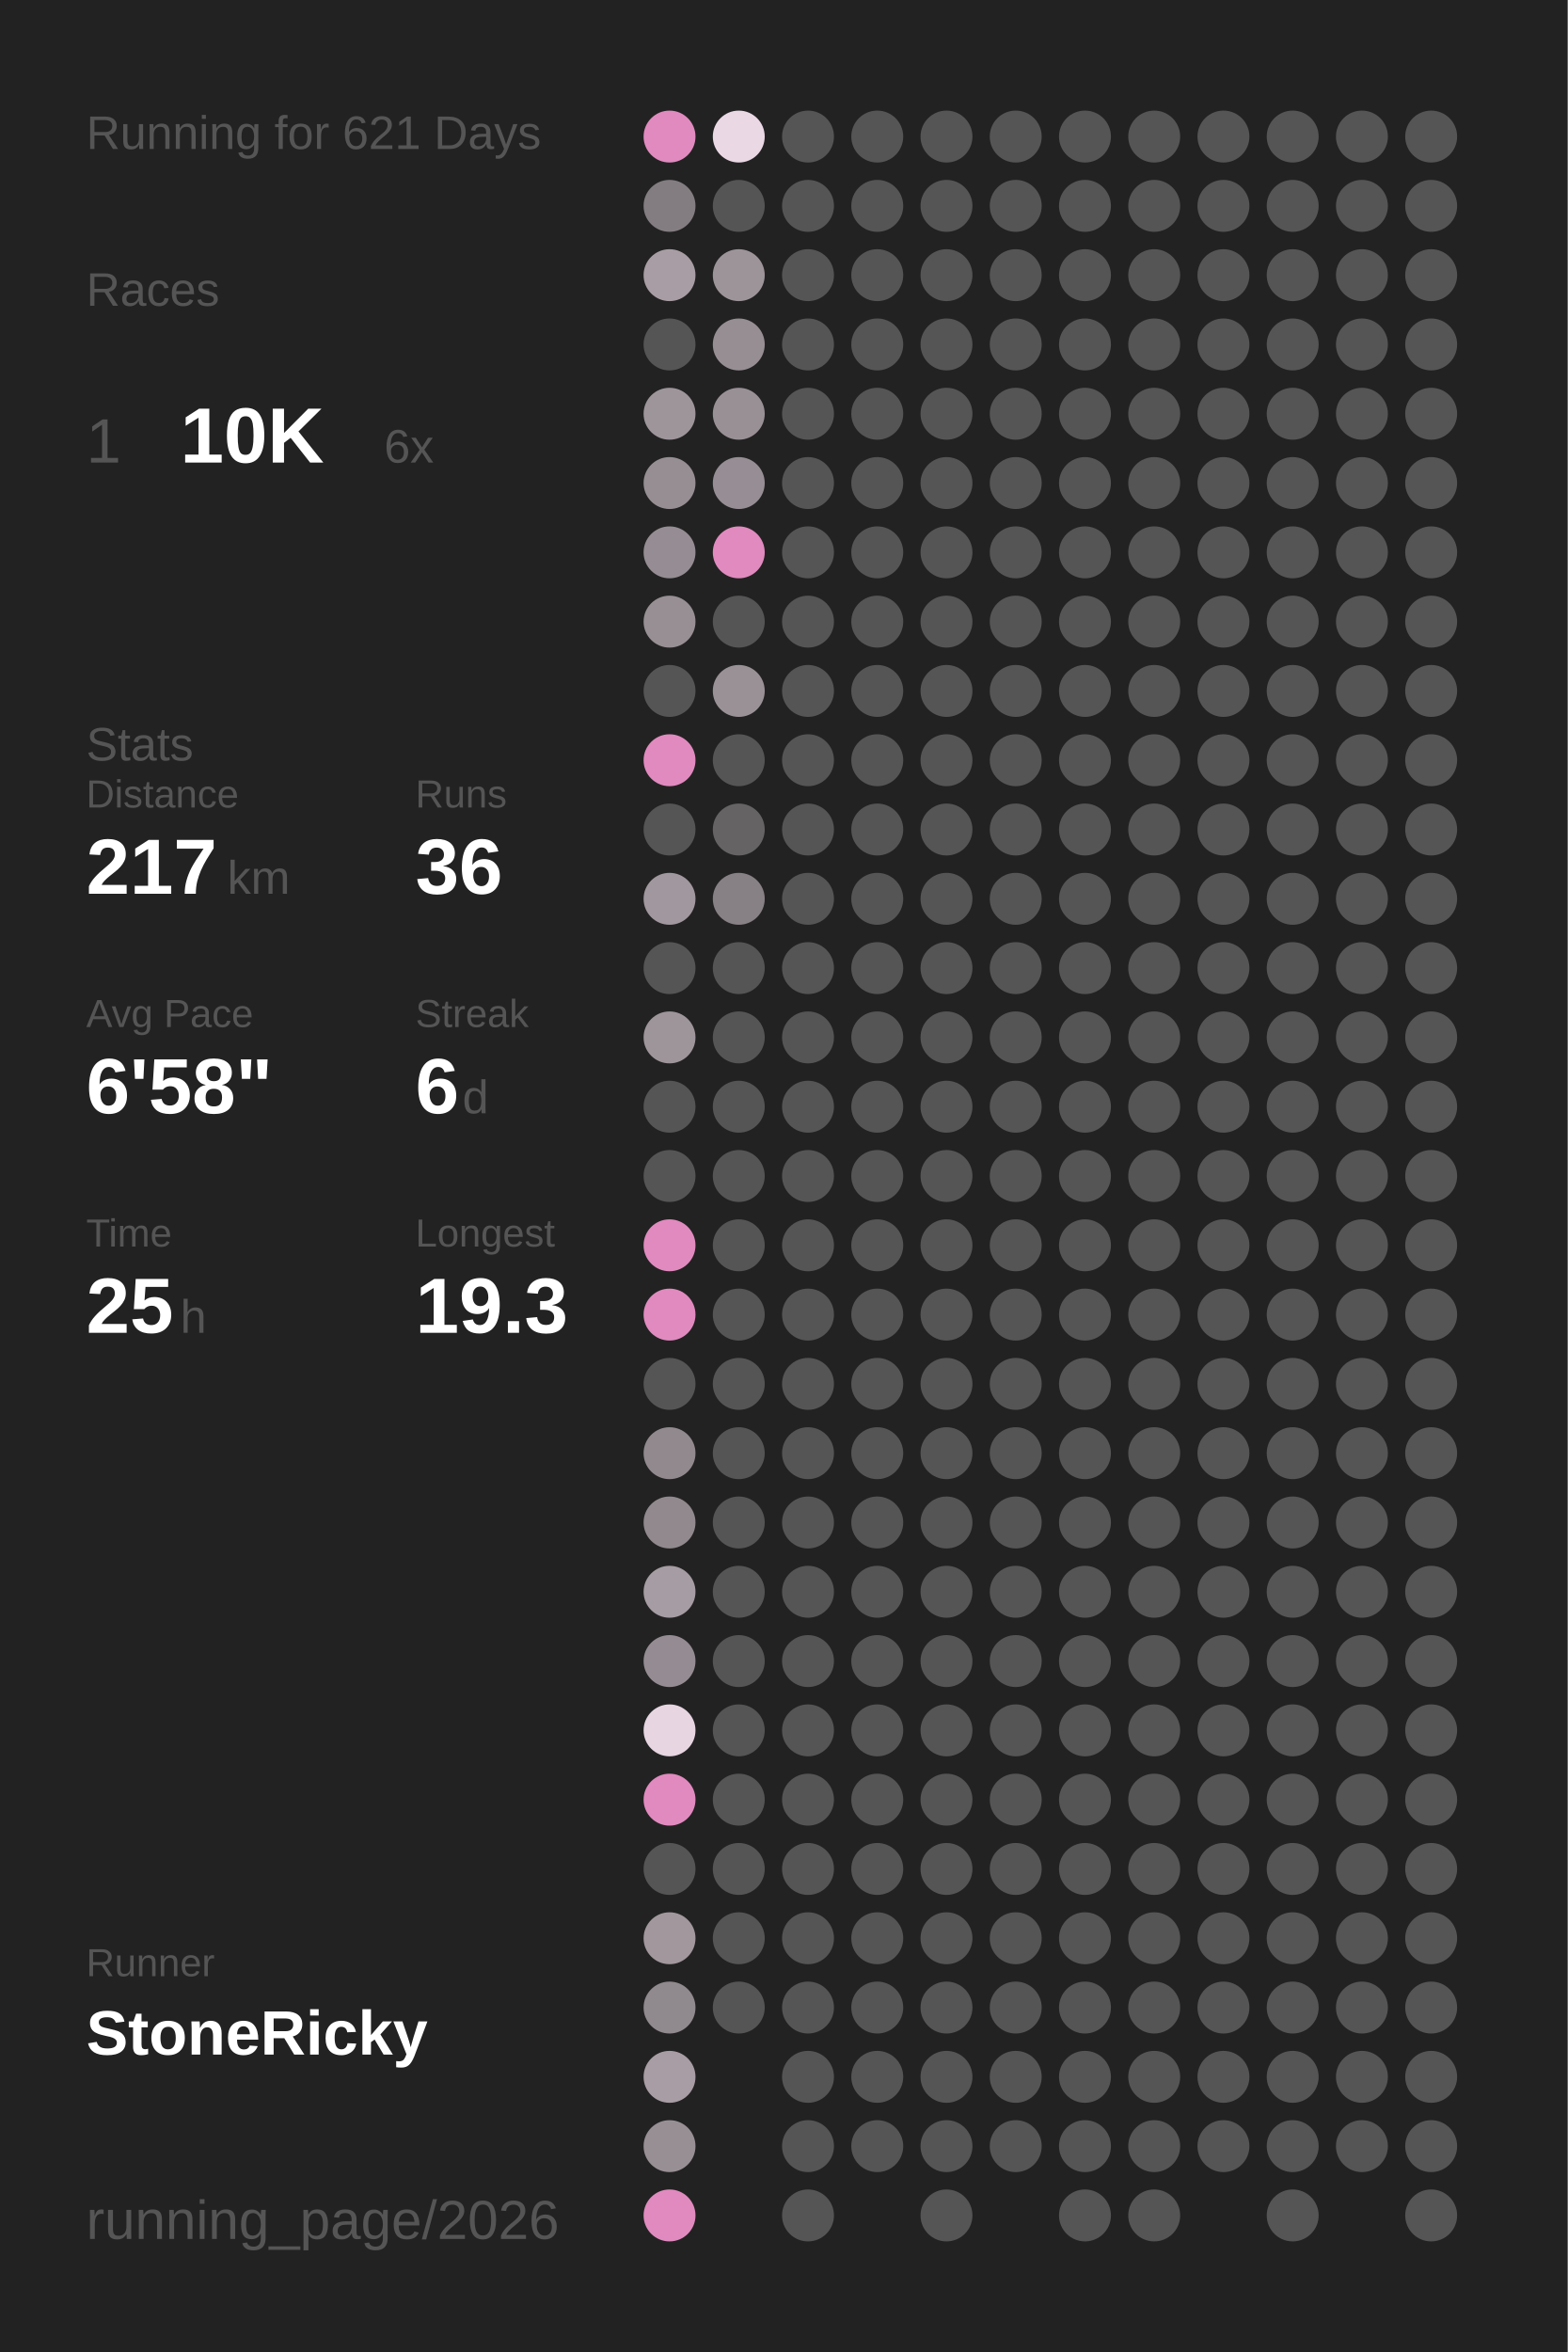
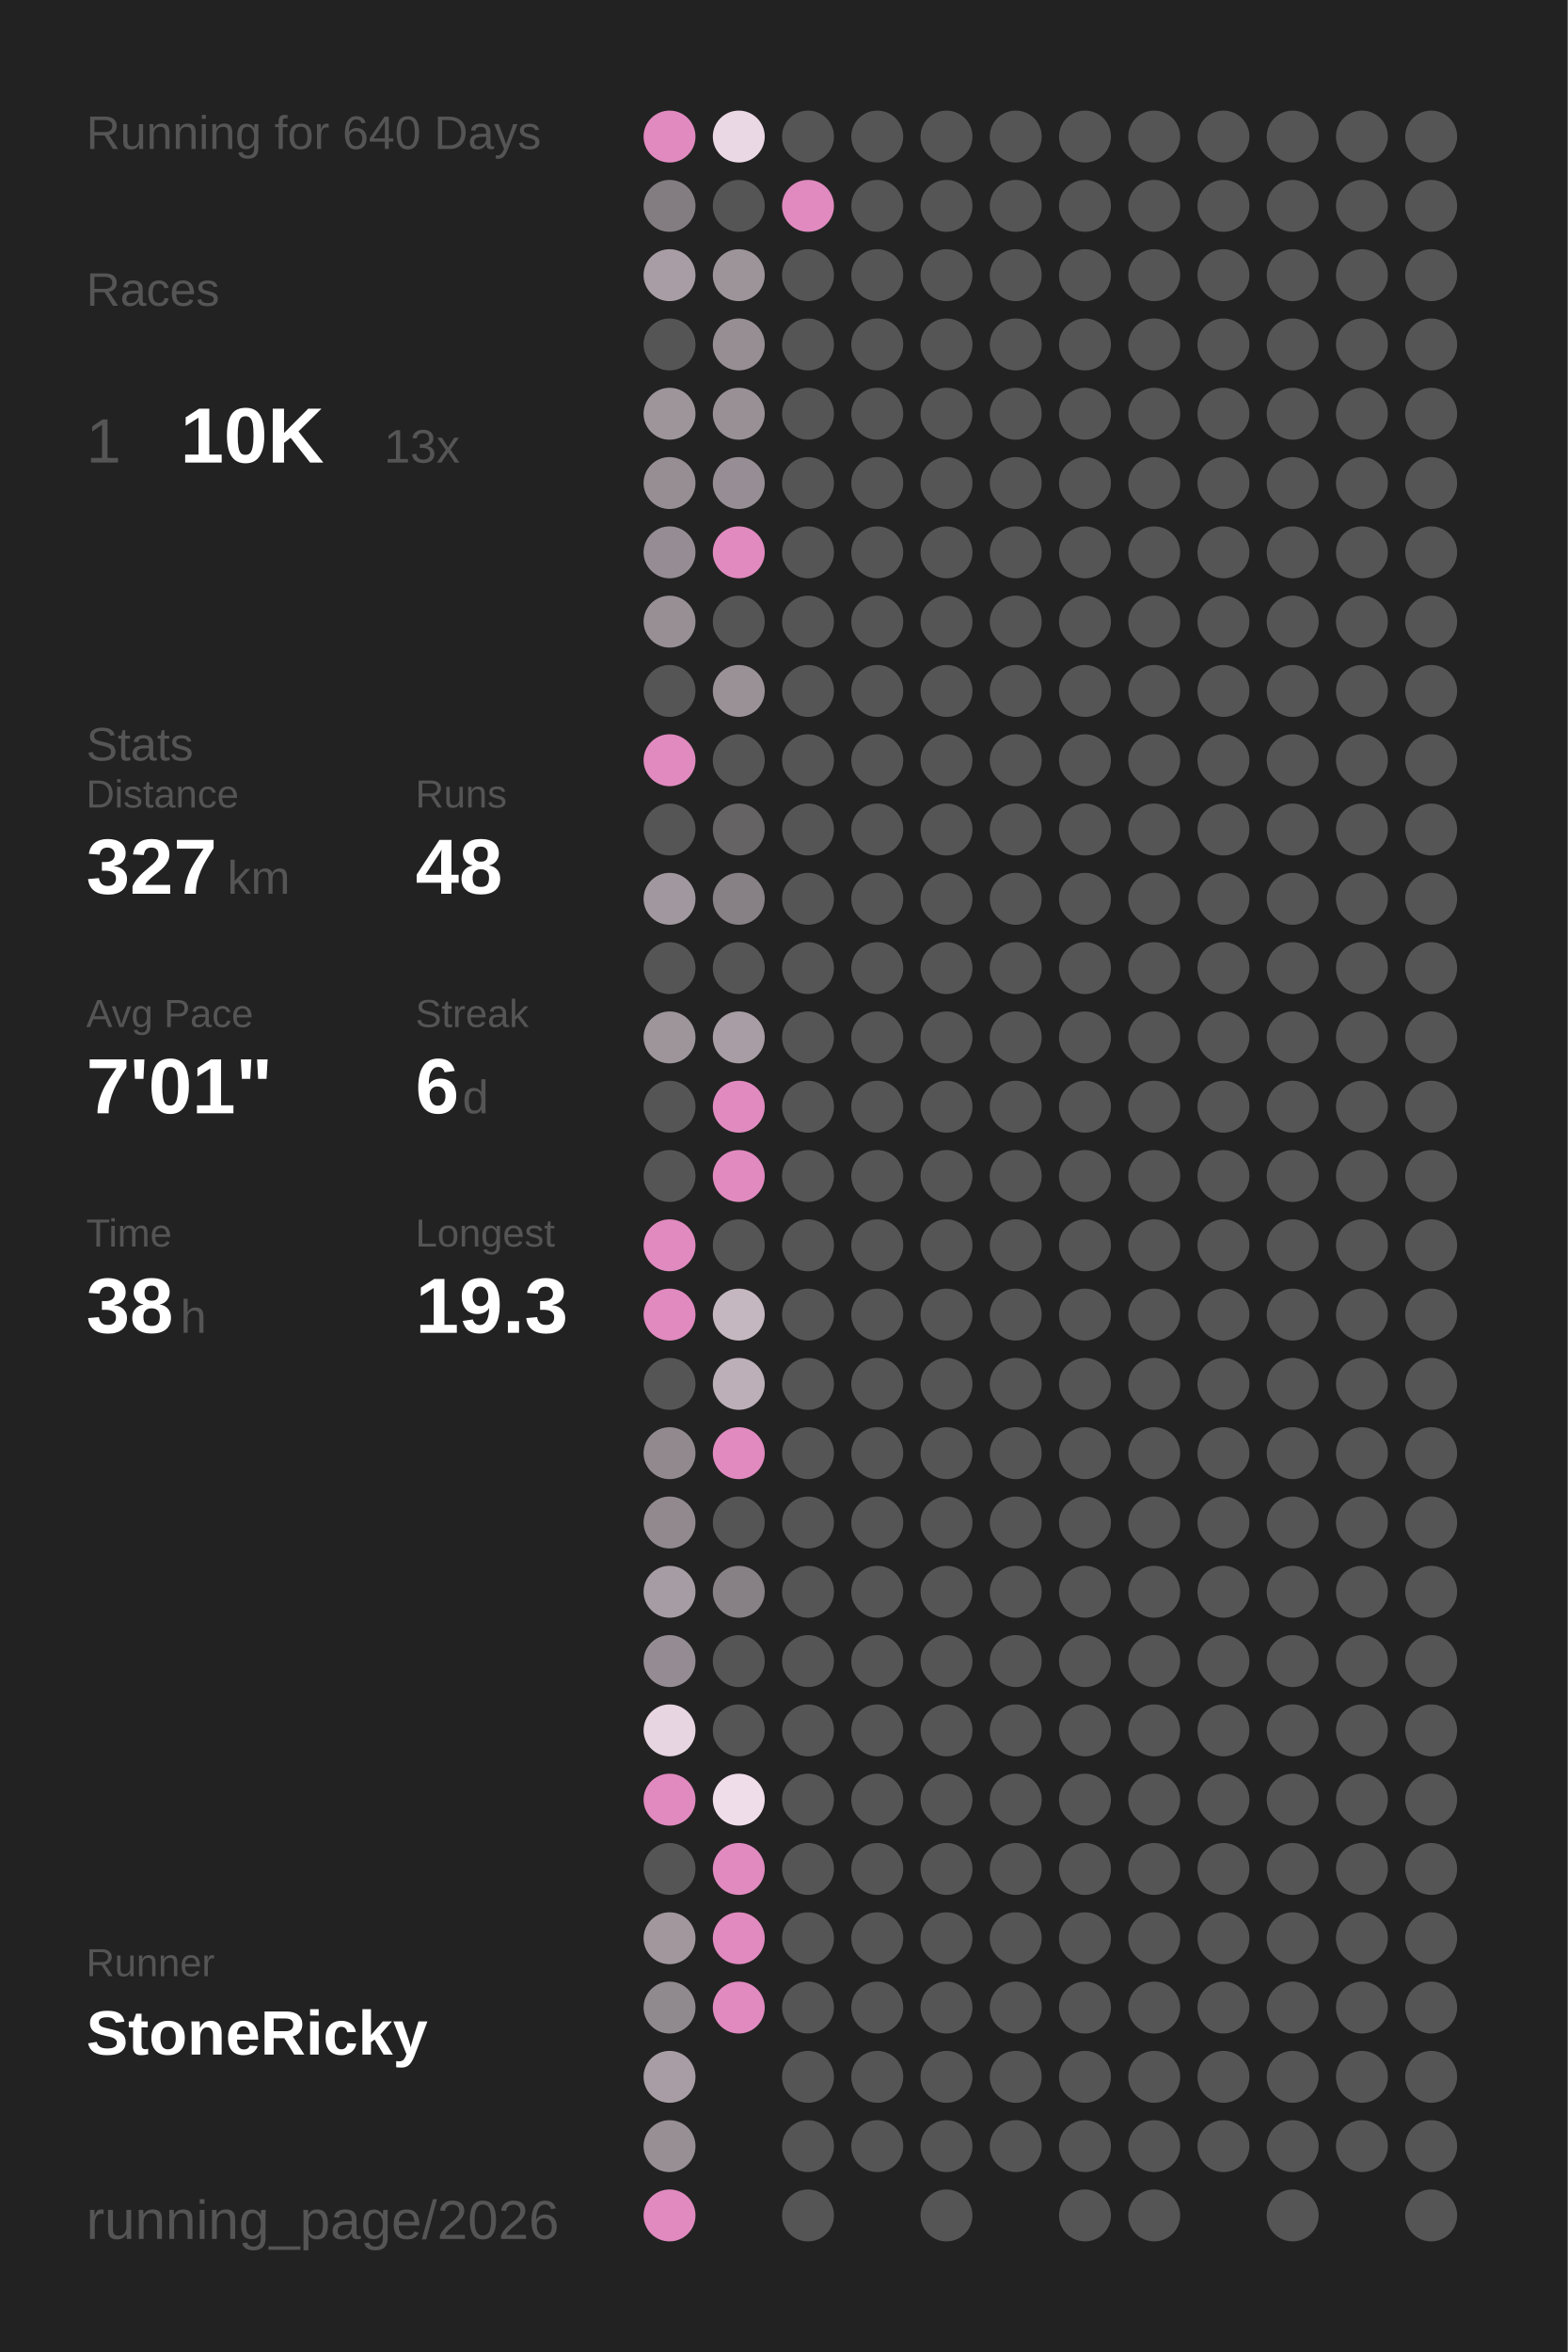
<svg xmlns="http://www.w3.org/2000/svg" baseProfile="full" height="300mm" version="1.1" viewBox="0,0,200,300" width="200mm">
  <defs />
  <rect fill="#222222" height="300" width="200" x="0" y="0" />
-   <text fill="#555555" style="font-size:6px; font-family:Arial;" x="11" y="19">Running for 621 Days</text>
+   <text fill="#555555" style="font-size:6px; font-family:Arial;" x="11" y="19">Running for 640 Days</text>
  <text fill="#555555" style="font-size:6px; font-family:Arial;" x="11" y="39">Races</text>
  <text fill="#555555" style="font-size:8px; font-family:Arial;" x="11" y="59">1</text>
  <text fill="#FFFFFF" style="font-size:10px; font-family:Arial; font-weight:bold;" x="23" y="59">10K</text>
-   <text fill="#555555" style="font-size:6px; font-family:Arial;" x="49" y="59">6x</text>
+   <text fill="#555555" style="font-size:6px; font-family:Arial;" x="49" y="59">13x</text>
  <text fill="#555555" style="font-size:6px; font-family:Arial;" x="11" y="97">Stats</text>
  <text fill="#555555" style="font-size:5px; font-family:Arial;" x="11" y="103">Distance</text>
-   <text fill="#FFFFFF" style="font-size:10px; font-family:Arial; font-weight:bold;" x="11" y="114">217</text>
+   <text fill="#FFFFFF" style="font-size:10px; font-family:Arial; font-weight:bold;" x="11" y="114">327</text>
  <text fill="#555555" style="font-size:6px; font-family:Arial;" x="29" y="114">km</text>
  <text fill="#555555" style="font-size:5px; font-family:Arial;" x="53" y="103">Runs</text>
-   <text fill="#FFFFFF" style="font-size:10px; font-family:Arial; font-weight:bold;" x="53" y="114">36</text>
+   <text fill="#FFFFFF" style="font-size:10px; font-family:Arial; font-weight:bold;" x="53" y="114">48</text>
  <text fill="#555555" style="font-size:5px; font-family:Arial;" x="11" y="131">Avg Pace</text>
-   <text fill="#FFFFFF" style="font-size:10px; font-family:Arial; font-weight:bold;" x="11" y="142">6'58"</text>
+   <text fill="#FFFFFF" style="font-size:10px; font-family:Arial; font-weight:bold;" x="11" y="142">7'01"</text>
  <text fill="#555555" style="font-size:5px; font-family:Arial;" x="53" y="131">Streak</text>
  <text fill="#FFFFFF" style="font-size:10px; font-family:Arial; font-weight:bold;" x="53" y="142">6</text>
  <text fill="#555555" style="font-size:6px; font-family:Arial;" x="59" y="142">d</text>
  <text fill="#555555" style="font-size:5px; font-family:Arial;" x="11" y="159">Time</text>
-   <text fill="#FFFFFF" style="font-size:10px; font-family:Arial; font-weight:bold;" x="11" y="170">25</text>
+   <text fill="#FFFFFF" style="font-size:10px; font-family:Arial; font-weight:bold;" x="11" y="170">38</text>
  <text fill="#555555" style="font-size:6px; font-family:Arial;" x="23" y="170">h</text>
  <text fill="#555555" style="font-size:5px; font-family:Arial;" x="53" y="159">Longest</text>
  <text fill="#FFFFFF" style="font-size:10px; font-family:Arial; font-weight:bold;" x="53" y="170">19.3</text>
  <text fill="#555555" style="font-size:5px; font-family:Arial;" x="11" y="252.065">Runner</text>
  <text fill="#FFFFFF" style="font-size:8px; font-family:Arial; font-weight:bold;" x="11" y="262.065">StoneRicky</text>
  <text fill="#555555" style="font-size:7px; font-family:Arial;" x="11" y="285.581">running_page/2026</text>
  <circle cx="85.417" cy="17.419" fill="#E18ABF" r="3.312" />
  <circle cx="85.417" cy="26.258" fill="#837d81" r="3.312" />
  <circle cx="85.417" cy="35.097" fill="#a89da4" r="3.312" />
  <circle cx="85.417" cy="43.935" fill="#555555" r="3.312" />
  <circle cx="85.417" cy="52.774" fill="#9e959b" r="3.312" />
  <circle cx="85.417" cy="61.613" fill="#968e93" r="3.312" />
  <circle cx="85.417" cy="70.452" fill="#958d93" r="3.312" />
  <circle cx="85.417" cy="79.29" fill="#978f94" r="3.312" />
  <circle cx="85.417" cy="88.129" fill="#555555" r="3.312" />
  <circle cx="85.417" cy="96.968" fill="#E18ABF" r="3.312" />
  <circle cx="85.417" cy="105.806" fill="#555555" r="3.312" />
  <circle cx="85.417" cy="114.645" fill="#a1979e" r="3.312" />
  <circle cx="85.417" cy="123.484" fill="#555555" r="3.312" />
  <circle cx="85.417" cy="132.323" fill="#9e959b" r="3.312" />
  <circle cx="85.417" cy="141.161" fill="#555555" r="3.312" />
  <circle cx="85.417" cy="150" fill="#555555" r="3.312" />
  <circle cx="85.417" cy="158.839" fill="#E18ABF" r="3.312" />
  <circle cx="85.417" cy="167.677" fill="#E18ABF" r="3.312" />
  <circle cx="85.417" cy="176.516" fill="#555555" r="3.312" />
  <circle cx="85.417" cy="185.355" fill="#91898e" r="3.312" />
  <circle cx="85.417" cy="194.194" fill="#91898e" r="3.312" />
  <circle cx="85.417" cy="203.032" fill="#a69ca3" r="3.312" />
  <circle cx="85.417" cy="211.871" fill="#948c92" r="3.312" />
  <circle cx="85.417" cy="220.71" fill="#e7d5e1" r="3.312" />
  <circle cx="85.417" cy="229.548" fill="#E18ABF" r="3.312" />
  <circle cx="85.417" cy="238.387" fill="#555555" r="3.312" />
  <circle cx="85.417" cy="247.226" fill="#a1979d" r="3.312" />
  <circle cx="85.417" cy="256.065" fill="#90898e" r="3.312" />
  <circle cx="85.417" cy="264.903" fill="#a89da4" r="3.312" />
  <circle cx="85.417" cy="273.742" fill="#988f95" r="3.312" />
  <circle cx="85.417" cy="282.581" fill="#E18ABF" r="3.312" />
  <circle cx="94.25" cy="17.419" fill="#ebd8e5" r="3.312" />
  <circle cx="94.25" cy="26.258" fill="#555555" r="3.312" />
  <circle cx="94.25" cy="35.097" fill="#9d949a" r="3.312" />
  <circle cx="94.25" cy="43.935" fill="#978e94" r="3.312" />
  <circle cx="94.25" cy="52.774" fill="#999096" r="3.312" />
  <circle cx="94.25" cy="61.613" fill="#968e94" r="3.312" />
  <circle cx="94.25" cy="70.452" fill="#E18ABF" r="3.312" />
  <circle cx="94.25" cy="79.29" fill="#555555" r="3.312" />
  <circle cx="94.25" cy="88.129" fill="#9a9197" r="3.312" />
  <circle cx="94.25" cy="96.968" fill="#555555" r="3.312" />
  <circle cx="94.25" cy="105.806" fill="#656364" r="3.312" />
  <circle cx="94.25" cy="114.645" fill="#878085" r="3.312" />
  <circle cx="94.25" cy="123.484" fill="#555555" r="3.312" />
-   <circle cx="94.25" cy="132.323" fill="#555555" r="3.312" />
-   <circle cx="94.25" cy="141.161" fill="#555555" r="3.312" />
-   <circle cx="94.25" cy="150" fill="#555555" r="3.312" />
+   <circle cx="94.25" cy="132.323" fill="#a89da4" r="3.312" />
+   <circle cx="94.25" cy="141.161" fill="#E18ABF" r="3.312" />
+   <circle cx="94.25" cy="150" fill="#E18ABF" r="3.312" />
  <circle cx="94.25" cy="158.839" fill="#555555" r="3.312" />
-   <circle cx="94.25" cy="167.677" fill="#555555" r="3.312" />
-   <circle cx="94.25" cy="176.516" fill="#555555" r="3.312" />
-   <circle cx="94.25" cy="185.355" fill="#555555" r="3.312" />
+   <circle cx="94.25" cy="167.677" fill="#c5b7c0" r="3.312" />
+   <circle cx="94.25" cy="176.516" fill="#bcafb8" r="3.312" />
+   <circle cx="94.25" cy="185.355" fill="#E18ABF" r="3.312" />
  <circle cx="94.25" cy="194.194" fill="#555555" r="3.312" />
-   <circle cx="94.25" cy="203.032" fill="#555555" r="3.312" />
+   <circle cx="94.25" cy="203.032" fill="#878085" r="3.312" />
  <circle cx="94.25" cy="211.871" fill="#555555" r="3.312" />
  <circle cx="94.25" cy="220.71" fill="#555555" r="3.312" />
-   <circle cx="94.25" cy="229.548" fill="#555555" r="3.312" />
-   <circle cx="94.25" cy="238.387" fill="#555555" r="3.312" />
-   <circle cx="94.25" cy="247.226" fill="#555555" r="3.312" />
-   <circle cx="94.25" cy="256.065" fill="#555555" r="3.312" />
+   <circle cx="94.25" cy="229.548" fill="#f0ddea" r="3.312" />
+   <circle cx="94.25" cy="238.387" fill="#E18ABF" r="3.312" />
+   <circle cx="94.25" cy="247.226" fill="#E18ABF" r="3.312" />
+   <circle cx="94.25" cy="256.065" fill="#E18ABF" r="3.312" />
  <circle cx="103.083" cy="17.419" fill="#555555" r="3.312" />
-   <circle cx="103.083" cy="26.258" fill="#555555" r="3.312" />
+   <circle cx="103.083" cy="26.258" fill="#E18ABF" r="3.312" />
  <circle cx="103.083" cy="35.097" fill="#555555" r="3.312" />
  <circle cx="103.083" cy="43.935" fill="#555555" r="3.312" />
  <circle cx="103.083" cy="52.774" fill="#555555" r="3.312" />
  <circle cx="103.083" cy="61.613" fill="#555555" r="3.312" />
  <circle cx="103.083" cy="70.452" fill="#555555" r="3.312" />
  <circle cx="103.083" cy="79.29" fill="#555555" r="3.312" />
  <circle cx="103.083" cy="88.129" fill="#555555" r="3.312" />
  <circle cx="103.083" cy="96.968" fill="#555555" r="3.312" />
  <circle cx="103.083" cy="105.806" fill="#555555" r="3.312" />
  <circle cx="103.083" cy="114.645" fill="#555555" r="3.312" />
  <circle cx="103.083" cy="123.484" fill="#555555" r="3.312" />
  <circle cx="103.083" cy="132.323" fill="#555555" r="3.312" />
  <circle cx="103.083" cy="141.161" fill="#555555" r="3.312" />
  <circle cx="103.083" cy="150" fill="#555555" r="3.312" />
  <circle cx="103.083" cy="158.839" fill="#555555" r="3.312" />
  <circle cx="103.083" cy="167.677" fill="#555555" r="3.312" />
  <circle cx="103.083" cy="176.516" fill="#555555" r="3.312" />
  <circle cx="103.083" cy="185.355" fill="#555555" r="3.312" />
  <circle cx="103.083" cy="194.194" fill="#555555" r="3.312" />
  <circle cx="103.083" cy="203.032" fill="#555555" r="3.312" />
  <circle cx="103.083" cy="211.871" fill="#555555" r="3.312" />
  <circle cx="103.083" cy="220.71" fill="#555555" r="3.312" />
  <circle cx="103.083" cy="229.548" fill="#555555" r="3.312" />
  <circle cx="103.083" cy="238.387" fill="#555555" r="3.312" />
  <circle cx="103.083" cy="247.226" fill="#555555" r="3.312" />
  <circle cx="103.083" cy="256.065" fill="#555555" r="3.312" />
  <circle cx="103.083" cy="264.903" fill="#555555" r="3.312" />
  <circle cx="103.083" cy="273.742" fill="#555555" r="3.312" />
  <circle cx="103.083" cy="282.581" fill="#555555" r="3.312" />
  <circle cx="111.917" cy="17.419" fill="#555555" r="3.312" />
  <circle cx="111.917" cy="26.258" fill="#555555" r="3.312" />
  <circle cx="111.917" cy="35.097" fill="#555555" r="3.312" />
  <circle cx="111.917" cy="43.935" fill="#555555" r="3.312" />
  <circle cx="111.917" cy="52.774" fill="#555555" r="3.312" />
  <circle cx="111.917" cy="61.613" fill="#555555" r="3.312" />
  <circle cx="111.917" cy="70.452" fill="#555555" r="3.312" />
  <circle cx="111.917" cy="79.29" fill="#555555" r="3.312" />
  <circle cx="111.917" cy="88.129" fill="#555555" r="3.312" />
  <circle cx="111.917" cy="96.968" fill="#555555" r="3.312" />
  <circle cx="111.917" cy="105.806" fill="#555555" r="3.312" />
  <circle cx="111.917" cy="114.645" fill="#555555" r="3.312" />
  <circle cx="111.917" cy="123.484" fill="#555555" r="3.312" />
  <circle cx="111.917" cy="132.323" fill="#555555" r="3.312" />
  <circle cx="111.917" cy="141.161" fill="#555555" r="3.312" />
  <circle cx="111.917" cy="150" fill="#555555" r="3.312" />
  <circle cx="111.917" cy="158.839" fill="#555555" r="3.312" />
  <circle cx="111.917" cy="167.677" fill="#555555" r="3.312" />
  <circle cx="111.917" cy="176.516" fill="#555555" r="3.312" />
  <circle cx="111.917" cy="185.355" fill="#555555" r="3.312" />
  <circle cx="111.917" cy="194.194" fill="#555555" r="3.312" />
  <circle cx="111.917" cy="203.032" fill="#555555" r="3.312" />
  <circle cx="111.917" cy="211.871" fill="#555555" r="3.312" />
  <circle cx="111.917" cy="220.71" fill="#555555" r="3.312" />
  <circle cx="111.917" cy="229.548" fill="#555555" r="3.312" />
  <circle cx="111.917" cy="238.387" fill="#555555" r="3.312" />
  <circle cx="111.917" cy="247.226" fill="#555555" r="3.312" />
  <circle cx="111.917" cy="256.065" fill="#555555" r="3.312" />
  <circle cx="111.917" cy="264.903" fill="#555555" r="3.312" />
  <circle cx="111.917" cy="273.742" fill="#555555" r="3.312" />
  <circle cx="120.75" cy="17.419" fill="#555555" r="3.312" />
  <circle cx="120.75" cy="26.258" fill="#555555" r="3.312" />
  <circle cx="120.75" cy="35.097" fill="#555555" r="3.312" />
  <circle cx="120.75" cy="43.935" fill="#555555" r="3.312" />
  <circle cx="120.75" cy="52.774" fill="#555555" r="3.312" />
  <circle cx="120.75" cy="61.613" fill="#555555" r="3.312" />
  <circle cx="120.75" cy="70.452" fill="#555555" r="3.312" />
  <circle cx="120.75" cy="79.29" fill="#555555" r="3.312" />
  <circle cx="120.75" cy="88.129" fill="#555555" r="3.312" />
  <circle cx="120.75" cy="96.968" fill="#555555" r="3.312" />
  <circle cx="120.75" cy="105.806" fill="#555555" r="3.312" />
  <circle cx="120.75" cy="114.645" fill="#555555" r="3.312" />
  <circle cx="120.75" cy="123.484" fill="#555555" r="3.312" />
  <circle cx="120.75" cy="132.323" fill="#555555" r="3.312" />
  <circle cx="120.75" cy="141.161" fill="#555555" r="3.312" />
  <circle cx="120.75" cy="150" fill="#555555" r="3.312" />
  <circle cx="120.75" cy="158.839" fill="#555555" r="3.312" />
  <circle cx="120.75" cy="167.677" fill="#555555" r="3.312" />
  <circle cx="120.75" cy="176.516" fill="#555555" r="3.312" />
  <circle cx="120.75" cy="185.355" fill="#555555" r="3.312" />
  <circle cx="120.75" cy="194.194" fill="#555555" r="3.312" />
  <circle cx="120.75" cy="203.032" fill="#555555" r="3.312" />
  <circle cx="120.75" cy="211.871" fill="#555555" r="3.312" />
  <circle cx="120.75" cy="220.71" fill="#555555" r="3.312" />
  <circle cx="120.75" cy="229.548" fill="#555555" r="3.312" />
  <circle cx="120.75" cy="238.387" fill="#555555" r="3.312" />
  <circle cx="120.75" cy="247.226" fill="#555555" r="3.312" />
  <circle cx="120.75" cy="256.065" fill="#555555" r="3.312" />
  <circle cx="120.75" cy="264.903" fill="#555555" r="3.312" />
  <circle cx="120.75" cy="273.742" fill="#555555" r="3.312" />
  <circle cx="120.75" cy="282.581" fill="#555555" r="3.312" />
  <circle cx="129.583" cy="17.419" fill="#555555" r="3.312" />
  <circle cx="129.583" cy="26.258" fill="#555555" r="3.312" />
  <circle cx="129.583" cy="35.097" fill="#555555" r="3.312" />
  <circle cx="129.583" cy="43.935" fill="#555555" r="3.312" />
  <circle cx="129.583" cy="52.774" fill="#555555" r="3.312" />
  <circle cx="129.583" cy="61.613" fill="#555555" r="3.312" />
  <circle cx="129.583" cy="70.452" fill="#555555" r="3.312" />
  <circle cx="129.583" cy="79.29" fill="#555555" r="3.312" />
  <circle cx="129.583" cy="88.129" fill="#555555" r="3.312" />
  <circle cx="129.583" cy="96.968" fill="#555555" r="3.312" />
  <circle cx="129.583" cy="105.806" fill="#555555" r="3.312" />
  <circle cx="129.583" cy="114.645" fill="#555555" r="3.312" />
  <circle cx="129.583" cy="123.484" fill="#555555" r="3.312" />
  <circle cx="129.583" cy="132.323" fill="#555555" r="3.312" />
  <circle cx="129.583" cy="141.161" fill="#555555" r="3.312" />
  <circle cx="129.583" cy="150" fill="#555555" r="3.312" />
  <circle cx="129.583" cy="158.839" fill="#555555" r="3.312" />
  <circle cx="129.583" cy="167.677" fill="#555555" r="3.312" />
  <circle cx="129.583" cy="176.516" fill="#555555" r="3.312" />
  <circle cx="129.583" cy="185.355" fill="#555555" r="3.312" />
  <circle cx="129.583" cy="194.194" fill="#555555" r="3.312" />
  <circle cx="129.583" cy="203.032" fill="#555555" r="3.312" />
  <circle cx="129.583" cy="211.871" fill="#555555" r="3.312" />
  <circle cx="129.583" cy="220.71" fill="#555555" r="3.312" />
  <circle cx="129.583" cy="229.548" fill="#555555" r="3.312" />
  <circle cx="129.583" cy="238.387" fill="#555555" r="3.312" />
  <circle cx="129.583" cy="247.226" fill="#555555" r="3.312" />
  <circle cx="129.583" cy="256.065" fill="#555555" r="3.312" />
  <circle cx="129.583" cy="264.903" fill="#555555" r="3.312" />
  <circle cx="129.583" cy="273.742" fill="#555555" r="3.312" />
  <circle cx="138.417" cy="17.419" fill="#555555" r="3.312" />
  <circle cx="138.417" cy="26.258" fill="#555555" r="3.312" />
  <circle cx="138.417" cy="35.097" fill="#555555" r="3.312" />
  <circle cx="138.417" cy="43.935" fill="#555555" r="3.312" />
  <circle cx="138.417" cy="52.774" fill="#555555" r="3.312" />
  <circle cx="138.417" cy="61.613" fill="#555555" r="3.312" />
  <circle cx="138.417" cy="70.452" fill="#555555" r="3.312" />
  <circle cx="138.417" cy="79.29" fill="#555555" r="3.312" />
  <circle cx="138.417" cy="88.129" fill="#555555" r="3.312" />
  <circle cx="138.417" cy="96.968" fill="#555555" r="3.312" />
  <circle cx="138.417" cy="105.806" fill="#555555" r="3.312" />
  <circle cx="138.417" cy="114.645" fill="#555555" r="3.312" />
  <circle cx="138.417" cy="123.484" fill="#555555" r="3.312" />
  <circle cx="138.417" cy="132.323" fill="#555555" r="3.312" />
  <circle cx="138.417" cy="141.161" fill="#555555" r="3.312" />
  <circle cx="138.417" cy="150" fill="#555555" r="3.312" />
  <circle cx="138.417" cy="158.839" fill="#555555" r="3.312" />
  <circle cx="138.417" cy="167.677" fill="#555555" r="3.312" />
  <circle cx="138.417" cy="176.516" fill="#555555" r="3.312" />
  <circle cx="138.417" cy="185.355" fill="#555555" r="3.312" />
  <circle cx="138.417" cy="194.194" fill="#555555" r="3.312" />
  <circle cx="138.417" cy="203.032" fill="#555555" r="3.312" />
  <circle cx="138.417" cy="211.871" fill="#555555" r="3.312" />
  <circle cx="138.417" cy="220.71" fill="#555555" r="3.312" />
  <circle cx="138.417" cy="229.548" fill="#555555" r="3.312" />
  <circle cx="138.417" cy="238.387" fill="#555555" r="3.312" />
  <circle cx="138.417" cy="247.226" fill="#555555" r="3.312" />
  <circle cx="138.417" cy="256.065" fill="#555555" r="3.312" />
  <circle cx="138.417" cy="264.903" fill="#555555" r="3.312" />
  <circle cx="138.417" cy="273.742" fill="#555555" r="3.312" />
  <circle cx="138.417" cy="282.581" fill="#555555" r="3.312" />
  <circle cx="147.25" cy="17.419" fill="#555555" r="3.312" />
  <circle cx="147.25" cy="26.258" fill="#555555" r="3.312" />
  <circle cx="147.25" cy="35.097" fill="#555555" r="3.312" />
  <circle cx="147.25" cy="43.935" fill="#555555" r="3.312" />
  <circle cx="147.25" cy="52.774" fill="#555555" r="3.312" />
  <circle cx="147.25" cy="61.613" fill="#555555" r="3.312" />
  <circle cx="147.25" cy="70.452" fill="#555555" r="3.312" />
  <circle cx="147.25" cy="79.29" fill="#555555" r="3.312" />
  <circle cx="147.25" cy="88.129" fill="#555555" r="3.312" />
  <circle cx="147.25" cy="96.968" fill="#555555" r="3.312" />
  <circle cx="147.25" cy="105.806" fill="#555555" r="3.312" />
  <circle cx="147.25" cy="114.645" fill="#555555" r="3.312" />
  <circle cx="147.25" cy="123.484" fill="#555555" r="3.312" />
  <circle cx="147.25" cy="132.323" fill="#555555" r="3.312" />
  <circle cx="147.25" cy="141.161" fill="#555555" r="3.312" />
  <circle cx="147.25" cy="150" fill="#555555" r="3.312" />
  <circle cx="147.25" cy="158.839" fill="#555555" r="3.312" />
  <circle cx="147.25" cy="167.677" fill="#555555" r="3.312" />
  <circle cx="147.25" cy="176.516" fill="#555555" r="3.312" />
  <circle cx="147.25" cy="185.355" fill="#555555" r="3.312" />
  <circle cx="147.25" cy="194.194" fill="#555555" r="3.312" />
  <circle cx="147.25" cy="203.032" fill="#555555" r="3.312" />
  <circle cx="147.25" cy="211.871" fill="#555555" r="3.312" />
  <circle cx="147.25" cy="220.71" fill="#555555" r="3.312" />
  <circle cx="147.25" cy="229.548" fill="#555555" r="3.312" />
  <circle cx="147.25" cy="238.387" fill="#555555" r="3.312" />
  <circle cx="147.25" cy="247.226" fill="#555555" r="3.312" />
  <circle cx="147.25" cy="256.065" fill="#555555" r="3.312" />
  <circle cx="147.25" cy="264.903" fill="#555555" r="3.312" />
  <circle cx="147.25" cy="273.742" fill="#555555" r="3.312" />
  <circle cx="147.25" cy="282.581" fill="#555555" r="3.312" />
  <circle cx="156.083" cy="17.419" fill="#555555" r="3.312" />
  <circle cx="156.083" cy="26.258" fill="#555555" r="3.312" />
  <circle cx="156.083" cy="35.097" fill="#555555" r="3.312" />
  <circle cx="156.083" cy="43.935" fill="#555555" r="3.312" />
  <circle cx="156.083" cy="52.774" fill="#555555" r="3.312" />
  <circle cx="156.083" cy="61.613" fill="#555555" r="3.312" />
  <circle cx="156.083" cy="70.452" fill="#555555" r="3.312" />
  <circle cx="156.083" cy="79.29" fill="#555555" r="3.312" />
  <circle cx="156.083" cy="88.129" fill="#555555" r="3.312" />
  <circle cx="156.083" cy="96.968" fill="#555555" r="3.312" />
  <circle cx="156.083" cy="105.806" fill="#555555" r="3.312" />
  <circle cx="156.083" cy="114.645" fill="#555555" r="3.312" />
  <circle cx="156.083" cy="123.484" fill="#555555" r="3.312" />
  <circle cx="156.083" cy="132.323" fill="#555555" r="3.312" />
  <circle cx="156.083" cy="141.161" fill="#555555" r="3.312" />
  <circle cx="156.083" cy="150" fill="#555555" r="3.312" />
  <circle cx="156.083" cy="158.839" fill="#555555" r="3.312" />
  <circle cx="156.083" cy="167.677" fill="#555555" r="3.312" />
  <circle cx="156.083" cy="176.516" fill="#555555" r="3.312" />
  <circle cx="156.083" cy="185.355" fill="#555555" r="3.312" />
  <circle cx="156.083" cy="194.194" fill="#555555" r="3.312" />
  <circle cx="156.083" cy="203.032" fill="#555555" r="3.312" />
  <circle cx="156.083" cy="211.871" fill="#555555" r="3.312" />
  <circle cx="156.083" cy="220.71" fill="#555555" r="3.312" />
  <circle cx="156.083" cy="229.548" fill="#555555" r="3.312" />
  <circle cx="156.083" cy="238.387" fill="#555555" r="3.312" />
  <circle cx="156.083" cy="247.226" fill="#555555" r="3.312" />
  <circle cx="156.083" cy="256.065" fill="#555555" r="3.312" />
  <circle cx="156.083" cy="264.903" fill="#555555" r="3.312" />
  <circle cx="156.083" cy="273.742" fill="#555555" r="3.312" />
  <circle cx="164.917" cy="17.419" fill="#555555" r="3.312" />
  <circle cx="164.917" cy="26.258" fill="#555555" r="3.312" />
  <circle cx="164.917" cy="35.097" fill="#555555" r="3.312" />
  <circle cx="164.917" cy="43.935" fill="#555555" r="3.312" />
  <circle cx="164.917" cy="52.774" fill="#555555" r="3.312" />
  <circle cx="164.917" cy="61.613" fill="#555555" r="3.312" />
  <circle cx="164.917" cy="70.452" fill="#555555" r="3.312" />
  <circle cx="164.917" cy="79.29" fill="#555555" r="3.312" />
  <circle cx="164.917" cy="88.129" fill="#555555" r="3.312" />
  <circle cx="164.917" cy="96.968" fill="#555555" r="3.312" />
  <circle cx="164.917" cy="105.806" fill="#555555" r="3.312" />
  <circle cx="164.917" cy="114.645" fill="#555555" r="3.312" />
  <circle cx="164.917" cy="123.484" fill="#555555" r="3.312" />
  <circle cx="164.917" cy="132.323" fill="#555555" r="3.312" />
  <circle cx="164.917" cy="141.161" fill="#555555" r="3.312" />
  <circle cx="164.917" cy="150" fill="#555555" r="3.312" />
  <circle cx="164.917" cy="158.839" fill="#555555" r="3.312" />
  <circle cx="164.917" cy="167.677" fill="#555555" r="3.312" />
  <circle cx="164.917" cy="176.516" fill="#555555" r="3.312" />
  <circle cx="164.917" cy="185.355" fill="#555555" r="3.312" />
  <circle cx="164.917" cy="194.194" fill="#555555" r="3.312" />
  <circle cx="164.917" cy="203.032" fill="#555555" r="3.312" />
  <circle cx="164.917" cy="211.871" fill="#555555" r="3.312" />
  <circle cx="164.917" cy="220.71" fill="#555555" r="3.312" />
  <circle cx="164.917" cy="229.548" fill="#555555" r="3.312" />
  <circle cx="164.917" cy="238.387" fill="#555555" r="3.312" />
  <circle cx="164.917" cy="247.226" fill="#555555" r="3.312" />
  <circle cx="164.917" cy="256.065" fill="#555555" r="3.312" />
  <circle cx="164.917" cy="264.903" fill="#555555" r="3.312" />
  <circle cx="164.917" cy="273.742" fill="#555555" r="3.312" />
  <circle cx="164.917" cy="282.581" fill="#555555" r="3.312" />
  <circle cx="173.75" cy="17.419" fill="#555555" r="3.312" />
  <circle cx="173.75" cy="26.258" fill="#555555" r="3.312" />
  <circle cx="173.75" cy="35.097" fill="#555555" r="3.312" />
  <circle cx="173.75" cy="43.935" fill="#555555" r="3.312" />
  <circle cx="173.75" cy="52.774" fill="#555555" r="3.312" />
  <circle cx="173.75" cy="61.613" fill="#555555" r="3.312" />
  <circle cx="173.75" cy="70.452" fill="#555555" r="3.312" />
  <circle cx="173.75" cy="79.29" fill="#555555" r="3.312" />
  <circle cx="173.75" cy="88.129" fill="#555555" r="3.312" />
  <circle cx="173.75" cy="96.968" fill="#555555" r="3.312" />
  <circle cx="173.75" cy="105.806" fill="#555555" r="3.312" />
  <circle cx="173.75" cy="114.645" fill="#555555" r="3.312" />
  <circle cx="173.75" cy="123.484" fill="#555555" r="3.312" />
  <circle cx="173.75" cy="132.323" fill="#555555" r="3.312" />
  <circle cx="173.75" cy="141.161" fill="#555555" r="3.312" />
  <circle cx="173.75" cy="150" fill="#555555" r="3.312" />
  <circle cx="173.75" cy="158.839" fill="#555555" r="3.312" />
  <circle cx="173.75" cy="167.677" fill="#555555" r="3.312" />
  <circle cx="173.75" cy="176.516" fill="#555555" r="3.312" />
  <circle cx="173.75" cy="185.355" fill="#555555" r="3.312" />
  <circle cx="173.75" cy="194.194" fill="#555555" r="3.312" />
  <circle cx="173.75" cy="203.032" fill="#555555" r="3.312" />
  <circle cx="173.75" cy="211.871" fill="#555555" r="3.312" />
  <circle cx="173.75" cy="220.71" fill="#555555" r="3.312" />
  <circle cx="173.75" cy="229.548" fill="#555555" r="3.312" />
  <circle cx="173.75" cy="238.387" fill="#555555" r="3.312" />
  <circle cx="173.75" cy="247.226" fill="#555555" r="3.312" />
  <circle cx="173.75" cy="256.065" fill="#555555" r="3.312" />
  <circle cx="173.75" cy="264.903" fill="#555555" r="3.312" />
  <circle cx="173.75" cy="273.742" fill="#555555" r="3.312" />
  <circle cx="182.583" cy="17.419" fill="#555555" r="3.312" />
  <circle cx="182.583" cy="26.258" fill="#555555" r="3.312" />
  <circle cx="182.583" cy="35.097" fill="#555555" r="3.312" />
  <circle cx="182.583" cy="43.935" fill="#555555" r="3.312" />
  <circle cx="182.583" cy="52.774" fill="#555555" r="3.312" />
  <circle cx="182.583" cy="61.613" fill="#555555" r="3.312" />
  <circle cx="182.583" cy="70.452" fill="#555555" r="3.312" />
  <circle cx="182.583" cy="79.29" fill="#555555" r="3.312" />
  <circle cx="182.583" cy="88.129" fill="#555555" r="3.312" />
  <circle cx="182.583" cy="96.968" fill="#555555" r="3.312" />
  <circle cx="182.583" cy="105.806" fill="#555555" r="3.312" />
  <circle cx="182.583" cy="114.645" fill="#555555" r="3.312" />
  <circle cx="182.583" cy="123.484" fill="#555555" r="3.312" />
  <circle cx="182.583" cy="132.323" fill="#555555" r="3.312" />
  <circle cx="182.583" cy="141.161" fill="#555555" r="3.312" />
  <circle cx="182.583" cy="150" fill="#555555" r="3.312" />
  <circle cx="182.583" cy="158.839" fill="#555555" r="3.312" />
  <circle cx="182.583" cy="167.677" fill="#555555" r="3.312" />
  <circle cx="182.583" cy="176.516" fill="#555555" r="3.312" />
  <circle cx="182.583" cy="185.355" fill="#555555" r="3.312" />
  <circle cx="182.583" cy="194.194" fill="#555555" r="3.312" />
  <circle cx="182.583" cy="203.032" fill="#555555" r="3.312" />
  <circle cx="182.583" cy="211.871" fill="#555555" r="3.312" />
  <circle cx="182.583" cy="220.71" fill="#555555" r="3.312" />
  <circle cx="182.583" cy="229.548" fill="#555555" r="3.312" />
  <circle cx="182.583" cy="238.387" fill="#555555" r="3.312" />
  <circle cx="182.583" cy="247.226" fill="#555555" r="3.312" />
  <circle cx="182.583" cy="256.065" fill="#555555" r="3.312" />
  <circle cx="182.583" cy="264.903" fill="#555555" r="3.312" />
  <circle cx="182.583" cy="273.742" fill="#555555" r="3.312" />
  <circle cx="182.583" cy="282.581" fill="#555555" r="3.312" />
</svg>
